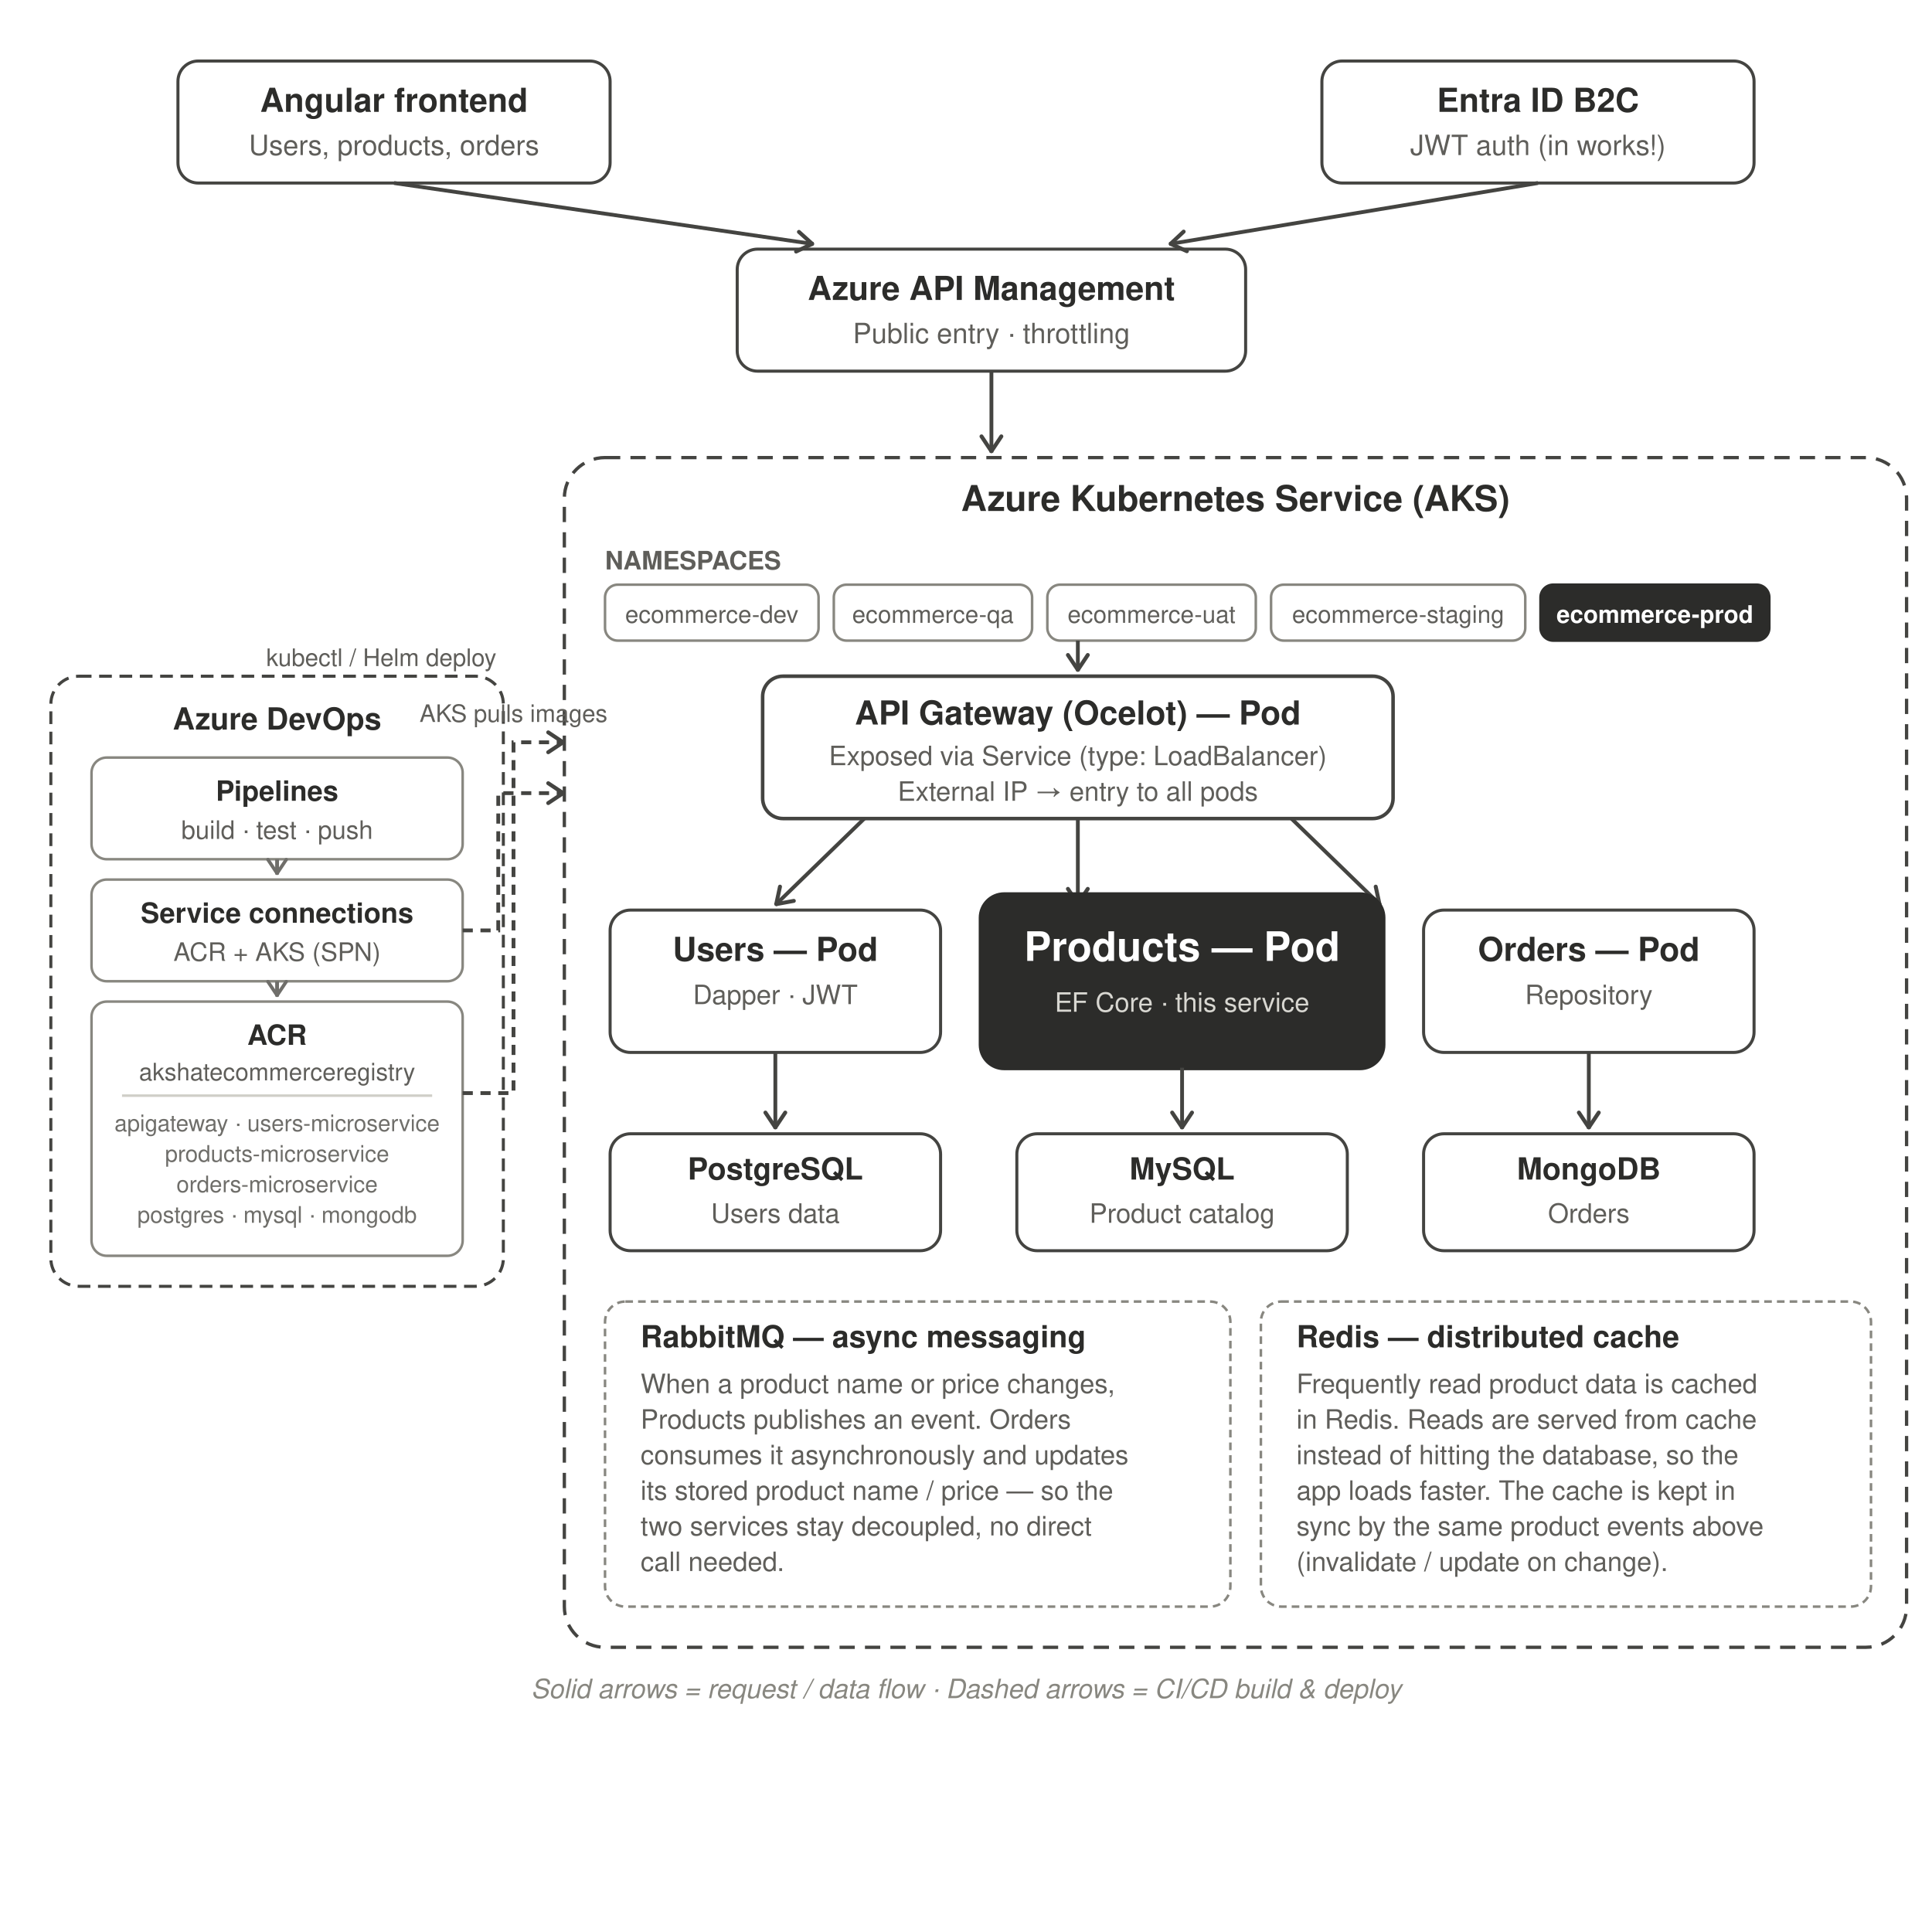
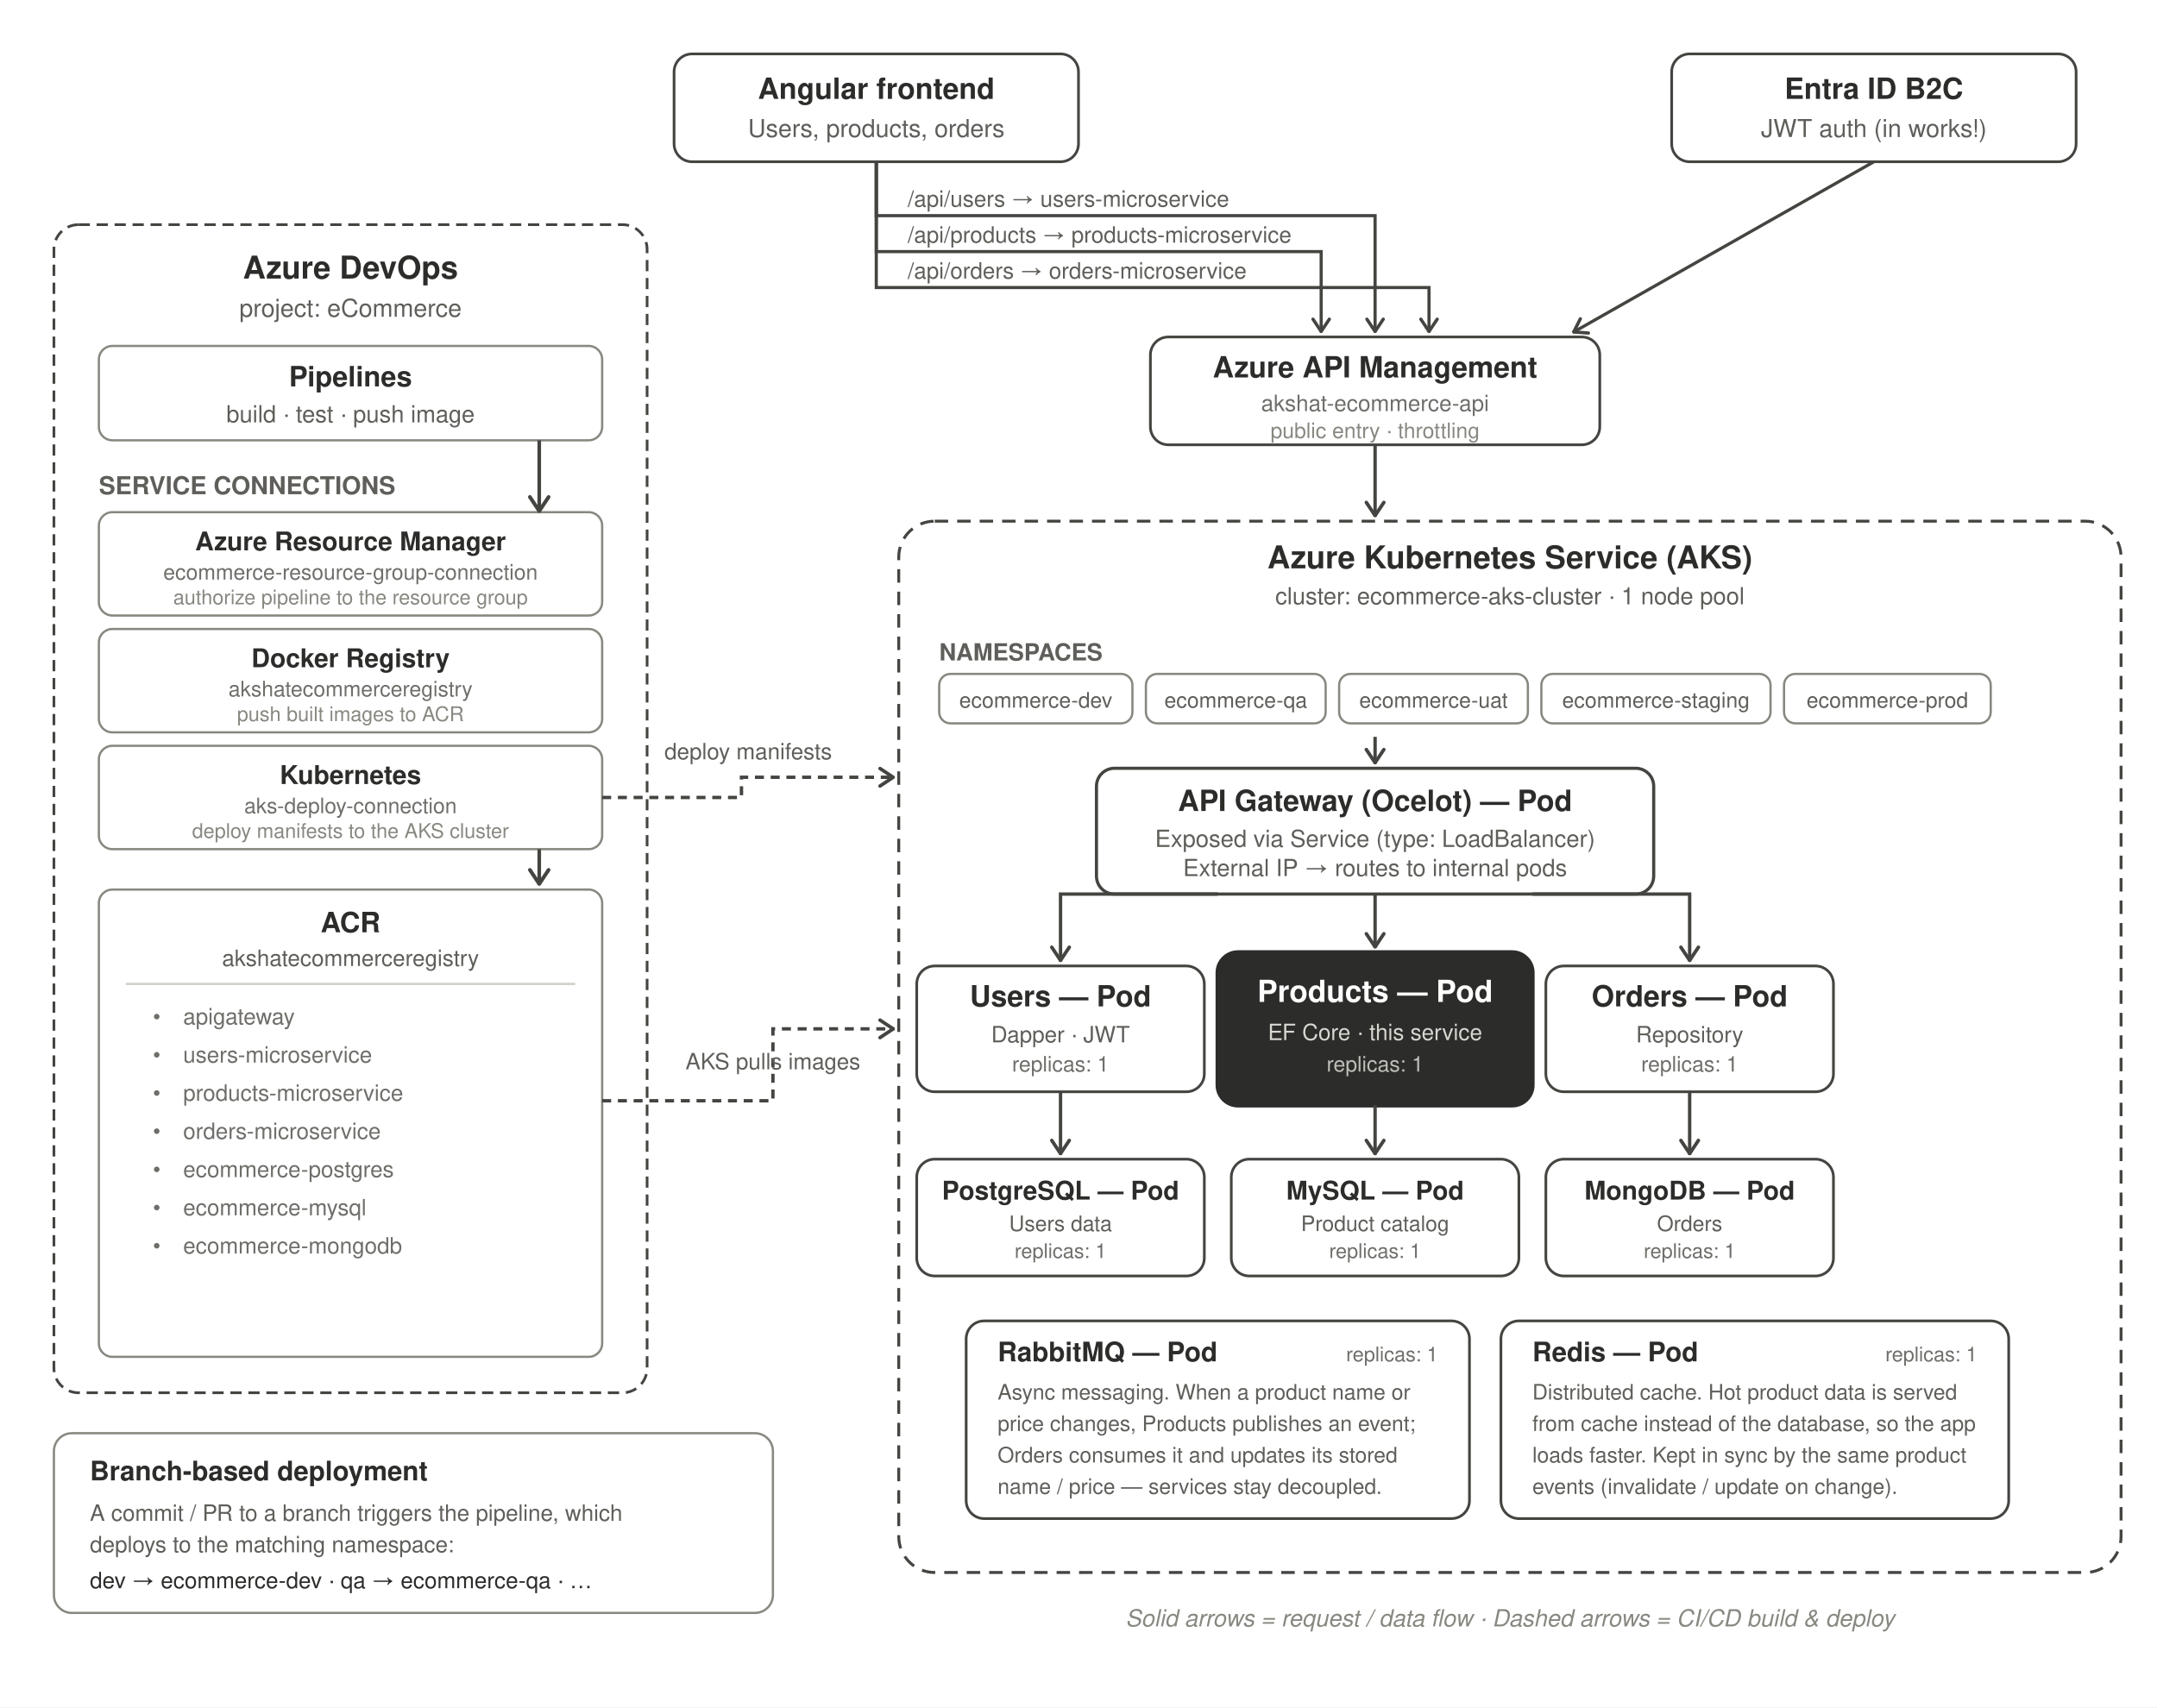
- <svg xmlns="http://www.w3.org/2000/svg" width="760" height="760" viewBox="0 0 760 760" font-family="Segoe UI, Helvetica, Arial, sans-serif">
-   <rect x="0" y="0" width="760" height="760" fill="#ffffff" />
+ <svg xmlns="http://www.w3.org/2000/svg" width="960" height="760" viewBox="0 0 960 760" font-family="Segoe UI, Helvetica, Arial, sans-serif">
+   <rect x="0" y="0" width="960" height="760" fill="#ffffff" />
  <defs>
    <marker id="arrow" viewBox="0 0 10 10" refX="8.5" refY="5" markerWidth="6.5" markerHeight="6.5" orient="auto-start-reverse">
      <path d="M2 1L8 5L2 9" fill="none" stroke="#444441" stroke-width="1.6" stroke-linecap="round" stroke-linejoin="round" />
    </marker>
-     <marker id="arrowlite" viewBox="0 0 10 10" refX="8.5" refY="5" markerWidth="6" markerHeight="6" orient="auto-start-reverse">
-       <path d="M2 1L8 5L2 9" fill="none" stroke="#6f6e6a" stroke-width="1.5" stroke-linecap="round" stroke-linejoin="round" />
-     </marker>
  </defs>
-   <rect x="70" y="24" width="170" height="48" rx="8" fill="#ffffff" stroke="#444441" stroke-width="1.2" />
-   <text x="155" y="44" text-anchor="middle" font-size="13" font-weight="600" fill="#2C2C2A">Angular frontend</text>
-   <text x="155" y="61" text-anchor="middle" font-size="11" fill="#5F5E5A">Users, products, orders</text>
-   <rect x="520" y="24" width="170" height="48" rx="8" fill="#ffffff" stroke="#444441" stroke-width="1.2" />
-   <text x="605" y="44" text-anchor="middle" font-size="13" font-weight="600" fill="#2C2C2A">Entra ID B2C</text>
-   <text x="605" y="61" text-anchor="middle" font-size="11" fill="#5F5E5A">JWT auth (in works!)</text>
-   <rect x="290" y="98" width="200" height="48" rx="8" fill="#ffffff" stroke="#444441" stroke-width="1.2" />
-   <text x="390" y="118" text-anchor="middle" font-size="13" font-weight="600" fill="#2C2C2A">Azure API Management</text>
-   <text x="390" y="135" text-anchor="middle" font-size="11" fill="#5F5E5A">Public entry · throttling</text>
-   <line x1="155" y1="72" x2="320" y2="96" stroke="#444441" stroke-width="1.5" marker-end="url(#arrow)" />
-   <line x1="605" y1="72" x2="460" y2="96" stroke="#444441" stroke-width="1.5" marker-end="url(#arrow)" />
-   <line x1="390" y1="146" x2="390" y2="178" stroke="#444441" stroke-width="1.5" marker-end="url(#arrow)" />
-   <rect x="222" y="180" width="528" height="468" rx="16" fill="#ffffff" stroke="#444441" stroke-width="1.3" stroke-dasharray="6 4" />
-   <text x="486" y="201" text-anchor="middle" font-size="14" font-weight="600" fill="#2C2C2A">Azure Kubernetes Service (AKS)</text>
-   <text x="238" y="224" font-size="10" font-weight="600" fill="#5F5E5A">NAMESPACES</text>
-   <rect x="238" y="230" width="84" height="22" rx="5" fill="#ffffff" stroke="#888780" stroke-width="1" />
-   <text x="280" y="245" text-anchor="middle" font-size="9.5" fill="#5F5E5A">ecommerce-dev</text>
-   <rect x="328" y="230" width="78" height="22" rx="5" fill="#ffffff" stroke="#888780" stroke-width="1" />
-   <text x="367" y="245" text-anchor="middle" font-size="9.5" fill="#5F5E5A">ecommerce-qa</text>
-   <rect x="412" y="230" width="82" height="22" rx="5" fill="#ffffff" stroke="#888780" stroke-width="1" />
-   <text x="453" y="245" text-anchor="middle" font-size="9.5" fill="#5F5E5A">ecommerce-uat</text>
-   <rect x="500" y="230" width="100" height="22" rx="5" fill="#ffffff" stroke="#888780" stroke-width="1" />
-   <text x="550" y="245" text-anchor="middle" font-size="9.5" fill="#5F5E5A">ecommerce-staging</text>
-   <rect x="606" y="230" width="90" height="22" rx="5" fill="#2C2C2A" stroke="#2C2C2A" stroke-width="1" />
-   <text x="651" y="245" text-anchor="middle" font-size="9.5" font-weight="600" fill="#ffffff">ecommerce-prod</text>
-   <rect x="300" y="266" width="248" height="56" rx="8" fill="#ffffff" stroke="#444441" stroke-width="1.4" />
-   <text x="424" y="285" text-anchor="middle" font-size="13" font-weight="600" fill="#2C2C2A">API Gateway (Ocelot) — Pod</text>
-   <text x="424" y="301" text-anchor="middle" font-size="10.5" fill="#5F5E5A">Exposed via Service (type: LoadBalancer)</text>
-   <text x="424" y="315" text-anchor="middle" font-size="10.5" fill="#5F5E5A">External IP → entry to all pods</text>
-   <line x1="390" y1="178" x2="390" y2="178" stroke="#444441" stroke-width="0" />
-   <line x1="424" y1="252" x2="424" y2="264" stroke="#444441" stroke-width="1.5" marker-end="url(#arrow)" />
-   <line x1="340" y1="322" x2="305" y2="356" stroke="#444441" stroke-width="1.5" marker-end="url(#arrow)" />
-   <line x1="424" y1="322" x2="424" y2="356" stroke="#444441" stroke-width="1.5" marker-end="url(#arrow)" />
-   <line x1="508" y1="322" x2="543" y2="356" stroke="#444441" stroke-width="1.5" marker-end="url(#arrow)" />
-   <rect x="240" y="358" width="130" height="56" rx="8" fill="#ffffff" stroke="#444441" stroke-width="1.2" />
-   <text x="305" y="378" text-anchor="middle" font-size="13" font-weight="600" fill="#2C2C2A">Users — Pod</text>
-   <text x="305" y="395" text-anchor="middle" font-size="10.5" fill="#5F5E5A">Dapper · JWT</text>
-   <rect x="386" y="352" width="158" height="68" rx="9" fill="#2C2C2A" stroke="#2C2C2A" stroke-width="2" />
-   <text x="465" y="378" text-anchor="middle" font-size="16" font-weight="700" fill="#ffffff">Products — Pod</text>
-   <text x="465" y="398" text-anchor="middle" font-size="10.5" fill="#d8d7d1">EF Core · this service</text>
-   <rect x="560" y="358" width="130" height="56" rx="8" fill="#ffffff" stroke="#444441" stroke-width="1.2" />
-   <text x="625" y="378" text-anchor="middle" font-size="13" font-weight="600" fill="#2C2C2A">Orders — Pod</text>
-   <text x="625" y="395" text-anchor="middle" font-size="10.5" fill="#5F5E5A">Repository</text>
-   <line x1="305" y1="414" x2="305" y2="444" stroke="#444441" stroke-width="1.5" marker-end="url(#arrow)" />
-   <line x1="465" y1="420" x2="465" y2="444" stroke="#444441" stroke-width="1.5" marker-end="url(#arrow)" />
-   <line x1="625" y1="414" x2="625" y2="444" stroke="#444441" stroke-width="1.5" marker-end="url(#arrow)" />
-   <rect x="240" y="446" width="130" height="46" rx="8" fill="#ffffff" stroke="#444441" stroke-width="1.2" />
-   <text x="305" y="464" text-anchor="middle" font-size="12" font-weight="600" fill="#2C2C2A">PostgreSQL</text>
-   <text x="305" y="481" text-anchor="middle" font-size="10.5" fill="#5F5E5A">Users data</text>
-   <rect x="400" y="446" width="130" height="46" rx="8" fill="#ffffff" stroke="#444441" stroke-width="1.2" />
-   <text x="465" y="464" text-anchor="middle" font-size="12" font-weight="600" fill="#2C2C2A">MySQL</text>
-   <text x="465" y="481" text-anchor="middle" font-size="10.5" fill="#5F5E5A">Product catalog</text>
-   <rect x="560" y="446" width="130" height="46" rx="8" fill="#ffffff" stroke="#444441" stroke-width="1.2" />
-   <text x="625" y="464" text-anchor="middle" font-size="12" font-weight="600" fill="#2C2C2A">MongoDB</text>
-   <text x="625" y="481" text-anchor="middle" font-size="10.5" fill="#5F5E5A">Orders</text>
-   <rect x="238" y="512" width="246" height="120" rx="8" fill="#ffffff" stroke="#888780" stroke-width="1" stroke-dasharray="3 2" />
-   <text x="252" y="530" font-size="12" font-weight="700" fill="#2C2C2A">RabbitMQ — async messaging</text>
-   <text x="252" y="548" font-size="10.5" fill="#5F5E5A">When a product name or price changes,</text>
-   <text x="252" y="562" font-size="10.5" fill="#5F5E5A">Products publishes an event. Orders</text>
-   <text x="252" y="576" font-size="10.5" fill="#5F5E5A">consumes it asynchronously and updates</text>
-   <text x="252" y="590" font-size="10.5" fill="#5F5E5A">its stored product name / price — so the</text>
-   <text x="252" y="604" font-size="10.5" fill="#5F5E5A">two services stay decoupled, no direct</text>
-   <text x="252" y="618" font-size="10.5" fill="#5F5E5A">call needed.</text>
-   <rect x="496" y="512" width="240" height="120" rx="8" fill="#ffffff" stroke="#888780" stroke-width="1" stroke-dasharray="3 2" />
-   <text x="510" y="530" font-size="12" font-weight="700" fill="#2C2C2A">Redis — distributed cache</text>
-   <text x="510" y="548" font-size="10.5" fill="#5F5E5A">Frequently read product data is cached</text>
-   <text x="510" y="562" font-size="10.5" fill="#5F5E5A">in Redis. Reads are served from cache</text>
-   <text x="510" y="576" font-size="10.5" fill="#5F5E5A">instead of hitting the database, so the</text>
-   <text x="510" y="590" font-size="10.5" fill="#5F5E5A">app loads faster. The cache is kept in</text>
-   <text x="510" y="604" font-size="10.5" fill="#5F5E5A">sync by the same product events above</text>
-   <text x="510" y="618" font-size="10.5" fill="#5F5E5A">(invalidate / update on change).</text>
-   <rect x="20" y="266" width="178" height="240" rx="11" fill="#ffffff" stroke="#444441" stroke-width="1.2" stroke-dasharray="5 3" />
-   <text x="109" y="287" text-anchor="middle" font-size="12" font-weight="700" fill="#2C2C2A">Azure DevOps</text>
-   <rect x="36" y="298" width="146" height="40" rx="6" fill="#ffffff" stroke="#888780" stroke-width="1" />
-   <text x="109" y="315" text-anchor="middle" font-size="11" font-weight="600" fill="#2C2C2A">Pipelines</text>
-   <text x="109" y="330" text-anchor="middle" font-size="10" fill="#5F5E5A">build · test · push</text>
-   <rect x="36" y="346" width="146" height="40" rx="6" fill="#ffffff" stroke="#888780" stroke-width="1" />
-   <text x="109" y="363" text-anchor="middle" font-size="11" font-weight="600" fill="#2C2C2A">Service connections</text>
-   <text x="109" y="378" text-anchor="middle" font-size="10" fill="#5F5E5A">ACR + AKS (SPN)</text>
-   <rect x="36" y="394" width="146" height="100" rx="6" fill="#ffffff" stroke="#888780" stroke-width="1" />
-   <text x="109" y="411" text-anchor="middle" font-size="11" font-weight="700" fill="#2C2C2A">ACR</text>
-   <text x="109" y="425" text-anchor="middle" font-size="9.5" fill="#5F5E5A">akshatecommerceregistry</text>
-   <line x1="48" y1="431" x2="170" y2="431" stroke="#d0cfc8" stroke-width="1" />
-   <text x="109" y="445" text-anchor="middle" font-size="9" fill="#6f6e6a">apigateway · users-microservice</text>
-   <text x="109" y="457" text-anchor="middle" font-size="9" fill="#6f6e6a">products-microservice</text>
-   <text x="109" y="469" text-anchor="middle" font-size="9" fill="#6f6e6a">orders-microservice</text>
-   <text x="109" y="481" text-anchor="middle" font-size="9" fill="#6f6e6a">postgres · mysql · mongodb</text>
-   <line x1="109" y1="338" x2="109" y2="344" stroke="#6f6e6a" stroke-width="1.5" marker-end="url(#arrowlite)" />
-   <line x1="109" y1="386" x2="109" y2="392" stroke="#6f6e6a" stroke-width="1.5" marker-end="url(#arrowlite)" />
-   <path d="M182 430 L202 430 L202 292 L222 292" fill="none" stroke="#444441" stroke-width="1.5" stroke-dasharray="4 3" marker-end="url(#arrow)" />
-   <text x="202" y="284" text-anchor="middle" font-size="9.5" fill="#5F5E5A">AKS pulls images</text>
-   <path d="M182 366 L196 366 L196 312 L222 312" fill="none" stroke="#444441" stroke-width="1.5" stroke-dasharray="4 3" marker-end="url(#arrow)" />
-   <text x="150" y="262" text-anchor="middle" font-size="9.5" fill="#5F5E5A">kubectl / Helm deploy</text>
-   <text x="380" y="668" text-anchor="middle" font-size="10.5" fill="#888780" font-style="italic">Solid arrows = request / data flow   ·   Dashed arrows = CI/CD build &amp; deploy</text>
+   <rect x="300" y="24" width="180" height="48" rx="8" fill="#ffffff" stroke="#444441" stroke-width="1.2" />
+   <text x="390" y="44" text-anchor="middle" font-size="13" font-weight="600" fill="#2C2C2A">Angular frontend</text>
+   <text x="390" y="61" text-anchor="middle" font-size="11" fill="#5F5E5A">Users, products, orders</text>
+   <rect x="744" y="24" width="180" height="48" rx="8" fill="#ffffff" stroke="#444441" stroke-width="1.2" />
+   <text x="834" y="44" text-anchor="middle" font-size="13" font-weight="600" fill="#2C2C2A">Entra ID B2C</text>
+   <text x="834" y="61" text-anchor="middle" font-size="11" fill="#5F5E5A">JWT auth (in works!)</text>
+   <rect x="512" y="150" width="200" height="48" rx="8" fill="#ffffff" stroke="#444441" stroke-width="1.2" />
+   <text x="612" y="168" text-anchor="middle" font-size="13" font-weight="600" fill="#2C2C2A">Azure API Management</text>
+   <text x="612" y="183" text-anchor="middle" font-size="10" fill="#6f6e6a">akshat-ecommerce-api</text>
+   <text x="612" y="195" text-anchor="middle" font-size="9.5" fill="#888780">public entry · throttling</text>
+   <path d="M390 72 L390 96 L612 96 L612 148" fill="none" stroke="#444441" stroke-width="1.4" marker-end="url(#arrow)" />
+   <path d="M390 72 L390 112 L588 112 L588 148" fill="none" stroke="#444441" stroke-width="1.4" marker-end="url(#arrow)" />
+   <path d="M390 72 L390 128 L636 128 L636 148" fill="none" stroke="#444441" stroke-width="1.4" marker-end="url(#arrow)" />
+   <text x="404" y="92" text-anchor="start" font-size="10" fill="#5F5E5A">/api/users  →  users-microservice</text>
+   <text x="404" y="108" text-anchor="start" font-size="10" fill="#5F5E5A">/api/products  →  products-microservice</text>
+   <text x="404" y="124" text-anchor="start" font-size="10" fill="#5F5E5A">/api/orders  →  orders-microservice</text>
+   <line x1="834" y1="72" x2="700" y2="148" stroke="#444441" stroke-width="1.4" marker-end="url(#arrow)" />
+   <line x1="612" y1="198" x2="612" y2="230" stroke="#444441" stroke-width="1.5" marker-end="url(#arrow)" />
+   <rect x="400" y="232" width="544" height="468" rx="16" fill="#ffffff" stroke="#444441" stroke-width="1.3" stroke-dasharray="6 4" />
+   <text x="672" y="253" text-anchor="middle" font-size="14" font-weight="600" fill="#2C2C2A">Azure Kubernetes Service (AKS)</text>
+   <text x="672" y="269" text-anchor="middle" font-size="10.5" fill="#5F5E5A">cluster: ecommerce-aks-cluster · 1 node pool</text>
+   <text x="418" y="294" font-size="10.5" font-weight="600" fill="#5F5E5A">NAMESPACES</text>
+   <rect x="418" y="300" width="86" height="22" rx="5" fill="#ffffff" stroke="#888780" stroke-width="1" />
+   <text x="461" y="315" text-anchor="middle" font-size="9.5" fill="#5F5E5A">ecommerce-dev</text>
+   <rect x="510" y="300" width="80" height="22" rx="5" fill="#ffffff" stroke="#888780" stroke-width="1" />
+   <text x="550" y="315" text-anchor="middle" font-size="9.5" fill="#5F5E5A">ecommerce-qa</text>
+   <rect x="596" y="300" width="84" height="22" rx="5" fill="#ffffff" stroke="#888780" stroke-width="1" />
+   <text x="638" y="315" text-anchor="middle" font-size="9.5" fill="#5F5E5A">ecommerce-uat</text>
+   <rect x="686" y="300" width="102" height="22" rx="5" fill="#ffffff" stroke="#888780" stroke-width="1" />
+   <text x="737" y="315" text-anchor="middle" font-size="9.5" fill="#5F5E5A">ecommerce-staging</text>
+   <rect x="794" y="300" width="92" height="22" rx="5" fill="#ffffff" stroke="#888780" stroke-width="1" />
+   <text x="840" y="315" text-anchor="middle" font-size="9.5" fill="#5F5E5A">ecommerce-prod</text>
+   <rect x="488" y="342" width="248" height="56" rx="8" fill="#ffffff" stroke="#444441" stroke-width="1.4" />
+   <text x="612" y="361" text-anchor="middle" font-size="13" font-weight="600" fill="#2C2C2A">API Gateway (Ocelot) — Pod</text>
+   <text x="612" y="377" text-anchor="middle" font-size="10.5" fill="#5F5E5A">Exposed via Service (type: LoadBalancer)</text>
+   <text x="612" y="390" text-anchor="middle" font-size="10.5" fill="#5F5E5A">External IP → routes to internal pods</text>
+   <line x1="612" y1="328" x2="612" y2="340" stroke="#444441" stroke-width="1.5" marker-end="url(#arrow)" />
+   <path d="M542 398 L472 398 L472 428" fill="none" stroke="#444441" stroke-width="1.5" marker-end="url(#arrow)" />
+   <line x1="612" y1="398" x2="612" y2="422" stroke="#444441" stroke-width="1.5" marker-end="url(#arrow)" />
+   <path d="M682 398 L752 398 L752 428" fill="none" stroke="#444441" stroke-width="1.5" marker-end="url(#arrow)" />
+   <rect x="408" y="430" width="128" height="56" rx="8" fill="#ffffff" stroke="#444441" stroke-width="1.2" />
+   <text x="472" y="448" text-anchor="middle" font-size="13" font-weight="600" fill="#2C2C2A">Users — Pod</text>
+   <text x="472" y="464" text-anchor="middle" font-size="10" fill="#5F5E5A">Dapper · JWT</text>
+   <text x="472" y="477" text-anchor="middle" font-size="9.5" fill="#6f6e6a">replicas: 1</text>
+   <rect x="542" y="424" width="140" height="68" rx="9" fill="#2C2C2A" stroke="#2C2C2A" stroke-width="2" />
+   <text x="612" y="446" text-anchor="middle" font-size="13.5" font-weight="700" fill="#ffffff">Products — Pod</text>
+   <text x="612" y="463" text-anchor="middle" font-size="10" fill="#d8d7d1">EF Core · this service</text>
+   <text x="612" y="477" text-anchor="middle" font-size="9.5" fill="#bfbeb8">replicas: 1</text>
+   <rect x="688" y="430" width="128" height="56" rx="8" fill="#ffffff" stroke="#444441" stroke-width="1.2" />
+   <text x="752" y="448" text-anchor="middle" font-size="13" font-weight="600" fill="#2C2C2A">Orders — Pod</text>
+   <text x="752" y="464" text-anchor="middle" font-size="10" fill="#5F5E5A">Repository</text>
+   <text x="752" y="477" text-anchor="middle" font-size="9.5" fill="#6f6e6a">replicas: 1</text>
+   <line x1="472" y1="486" x2="472" y2="514" stroke="#444441" stroke-width="1.5" marker-end="url(#arrow)" />
+   <line x1="612" y1="492" x2="612" y2="514" stroke="#444441" stroke-width="1.5" marker-end="url(#arrow)" />
+   <line x1="752" y1="486" x2="752" y2="514" stroke="#444441" stroke-width="1.5" marker-end="url(#arrow)" />
+   <rect x="408" y="516" width="128" height="52" rx="8" fill="#ffffff" stroke="#444441" stroke-width="1.2" />
+   <text x="472" y="534" text-anchor="middle" font-size="11.5" font-weight="600" fill="#2C2C2A">PostgreSQL — Pod</text>
+   <text x="472" y="548" text-anchor="middle" font-size="9.5" fill="#5F5E5A">Users data</text>
+   <text x="472" y="560" text-anchor="middle" font-size="9" fill="#6f6e6a">replicas: 1</text>
+   <rect x="548" y="516" width="128" height="52" rx="8" fill="#ffffff" stroke="#444441" stroke-width="1.2" />
+   <text x="612" y="534" text-anchor="middle" font-size="11.5" font-weight="600" fill="#2C2C2A">MySQL — Pod</text>
+   <text x="612" y="548" text-anchor="middle" font-size="9.5" fill="#5F5E5A">Product catalog</text>
+   <text x="612" y="560" text-anchor="middle" font-size="9" fill="#6f6e6a">replicas: 1</text>
+   <rect x="688" y="516" width="128" height="52" rx="8" fill="#ffffff" stroke="#444441" stroke-width="1.2" />
+   <text x="752" y="534" text-anchor="middle" font-size="11.5" font-weight="600" fill="#2C2C2A">MongoDB — Pod</text>
+   <text x="752" y="548" text-anchor="middle" font-size="9.5" fill="#5F5E5A">Orders</text>
+   <text x="752" y="560" text-anchor="middle" font-size="9" fill="#6f6e6a">replicas: 1</text>
+   <rect x="430" y="588" width="224" height="88" rx="8" fill="#ffffff" stroke="#444441" stroke-width="1.2" />
+   <text x="444" y="606" font-size="12" font-weight="700" fill="#2C2C2A">RabbitMQ — Pod</text>
+   <text x="640" y="606" text-anchor="end" font-size="9" fill="#6f6e6a">replicas: 1</text>
+   <text x="444" y="623" font-size="9.5" fill="#5F5E5A">Async messaging. When a product name or</text>
+   <text x="444" y="637" font-size="9.5" fill="#5F5E5A">price changes, Products publishes an event;</text>
+   <text x="444" y="651" font-size="9.5" fill="#5F5E5A">Orders consumes it and updates its stored</text>
+   <text x="444" y="665" font-size="9.5" fill="#5F5E5A">name / price — services stay decoupled.</text>
+   <rect x="668" y="588" width="226" height="88" rx="8" fill="#ffffff" stroke="#444441" stroke-width="1.2" />
+   <text x="682" y="606" font-size="12" font-weight="700" fill="#2C2C2A">Redis — Pod</text>
+   <text x="880" y="606" text-anchor="end" font-size="9" fill="#6f6e6a">replicas: 1</text>
+   <text x="682" y="623" font-size="9.5" fill="#5F5E5A">Distributed cache. Hot product data is served</text>
+   <text x="682" y="637" font-size="9.5" fill="#5F5E5A">from cache instead of the database, so the app</text>
+   <text x="682" y="651" font-size="9.5" fill="#5F5E5A">loads faster. Kept in sync by the same product</text>
+   <text x="682" y="665" font-size="9.5" fill="#5F5E5A">events (invalidate / update on change).</text>
+   <rect x="24" y="100" width="264" height="520" rx="11" fill="#ffffff" stroke="#444441" stroke-width="1.2" stroke-dasharray="5 3" />
+   <text x="156" y="124" text-anchor="middle" font-size="14" font-weight="700" fill="#2C2C2A">Azure DevOps</text>
+   <text x="156" y="141" text-anchor="middle" font-size="11" fill="#5F5E5A">project: eCommerce</text>
+   <rect x="44" y="154" width="224" height="42" rx="6" fill="#ffffff" stroke="#888780" stroke-width="1" />
+   <text x="156" y="172" text-anchor="middle" font-size="12.5" font-weight="600" fill="#2C2C2A">Pipelines</text>
+   <text x="156" y="188" text-anchor="middle" font-size="10.5" fill="#5F5E5A">build · test · push image</text>
+   <text x="44" y="220" font-size="11" font-weight="600" fill="#5F5E5A">SERVICE CONNECTIONS</text>
+   <rect x="44" y="228" width="224" height="46" rx="6" fill="#ffffff" stroke="#888780" stroke-width="1" />
+   <text x="156" y="245" text-anchor="middle" font-size="11.5" font-weight="600" fill="#2C2C2A">Azure Resource Manager</text>
+   <text x="156" y="258" text-anchor="middle" font-size="9.5" fill="#6f6e6a">ecommerce-resource-group-connection</text>
+   <text x="156" y="269" text-anchor="middle" font-size="9" fill="#888780">authorize pipeline to the resource group</text>
+   <rect x="44" y="280" width="224" height="46" rx="6" fill="#ffffff" stroke="#888780" stroke-width="1" />
+   <text x="156" y="297" text-anchor="middle" font-size="11.5" font-weight="600" fill="#2C2C2A">Docker Registry</text>
+   <text x="156" y="310" text-anchor="middle" font-size="9.5" fill="#6f6e6a">akshatecommerceregistry</text>
+   <text x="156" y="321" text-anchor="middle" font-size="9" fill="#888780">push built images to ACR</text>
+   <rect x="44" y="332" width="224" height="46" rx="6" fill="#ffffff" stroke="#888780" stroke-width="1" />
+   <text x="156" y="349" text-anchor="middle" font-size="11.5" font-weight="600" fill="#2C2C2A">Kubernetes</text>
+   <text x="156" y="362" text-anchor="middle" font-size="9.5" fill="#6f6e6a">aks-deploy-connection</text>
+   <text x="156" y="373" text-anchor="middle" font-size="9" fill="#888780">deploy manifests to the AKS cluster</text>
+   <rect x="44" y="396" width="224" height="208" rx="6" fill="#ffffff" stroke="#888780" stroke-width="1" />
+   <text x="156" y="415" text-anchor="middle" font-size="12.5" font-weight="700" fill="#2C2C2A">ACR</text>
+   <text x="156" y="430" text-anchor="middle" font-size="10" fill="#5F5E5A">akshatecommerceregistry</text>
+   <line x1="56" y1="438" x2="256" y2="438" stroke="#d0cfc8" stroke-width="1" />
+   <text x="68" y="456" font-size="10" fill="#6f6e6a">• apigateway</text>
+   <text x="68" y="473" font-size="10" fill="#6f6e6a">• users-microservice</text>
+   <text x="68" y="490" font-size="10" fill="#6f6e6a">• products-microservice</text>
+   <text x="68" y="507" font-size="10" fill="#6f6e6a">• orders-microservice</text>
+   <text x="68" y="524" font-size="10" fill="#6f6e6a">• ecommerce-postgres</text>
+   <text x="68" y="541" font-size="10" fill="#6f6e6a">• ecommerce-mysql</text>
+   <text x="68" y="558" font-size="10" fill="#6f6e6a">• ecommerce-mongodb</text>
+   <path d="M240 196 L240 228" fill="none" stroke="#444441" stroke-width="1.6" marker-end="url(#arrow)" />
+   <path d="M240 378 L240 394" fill="none" stroke="#444441" stroke-width="1.6" marker-end="url(#arrow)" />
+   <path d="M268 490 L344 490 L344 458 L398 458" fill="none" stroke="#444441" stroke-width="1.5" stroke-dasharray="4 3" marker-end="url(#arrow)" />
+   <text x="344" y="476" text-anchor="middle" font-size="10" fill="#5F5E5A">AKS pulls images</text>
+   <path d="M268 355 L330 355 L330 346 L398 346" fill="none" stroke="#444441" stroke-width="1.5" stroke-dasharray="4 3" marker-end="url(#arrow)" />
+   <text x="333" y="338" text-anchor="middle" font-size="10" fill="#5F5E5A">deploy manifests</text>
+   <rect x="24" y="638" width="320" height="80" rx="8" fill="#ffffff" stroke="#888780" stroke-width="1" />
+   <text x="40" y="659" font-size="12" font-weight="700" fill="#2C2C2A">Branch-based deployment</text>
+   <text x="40" y="677" font-size="10" fill="#5F5E5A">A commit / PR to a branch triggers the pipeline, which</text>
+   <text x="40" y="691" font-size="10" fill="#5F5E5A">deploys to the matching namespace:</text>
+   <text x="40" y="707" font-size="10" fill="#2C2C2A">dev → ecommerce-dev · qa → ecommerce-qa · …</text>
+   <text x="672" y="724" text-anchor="middle" font-size="10.5" fill="#888780" font-style="italic">Solid arrows = request / data flow   ·   Dashed arrows = CI/CD build &amp; deploy</text>
</svg>
